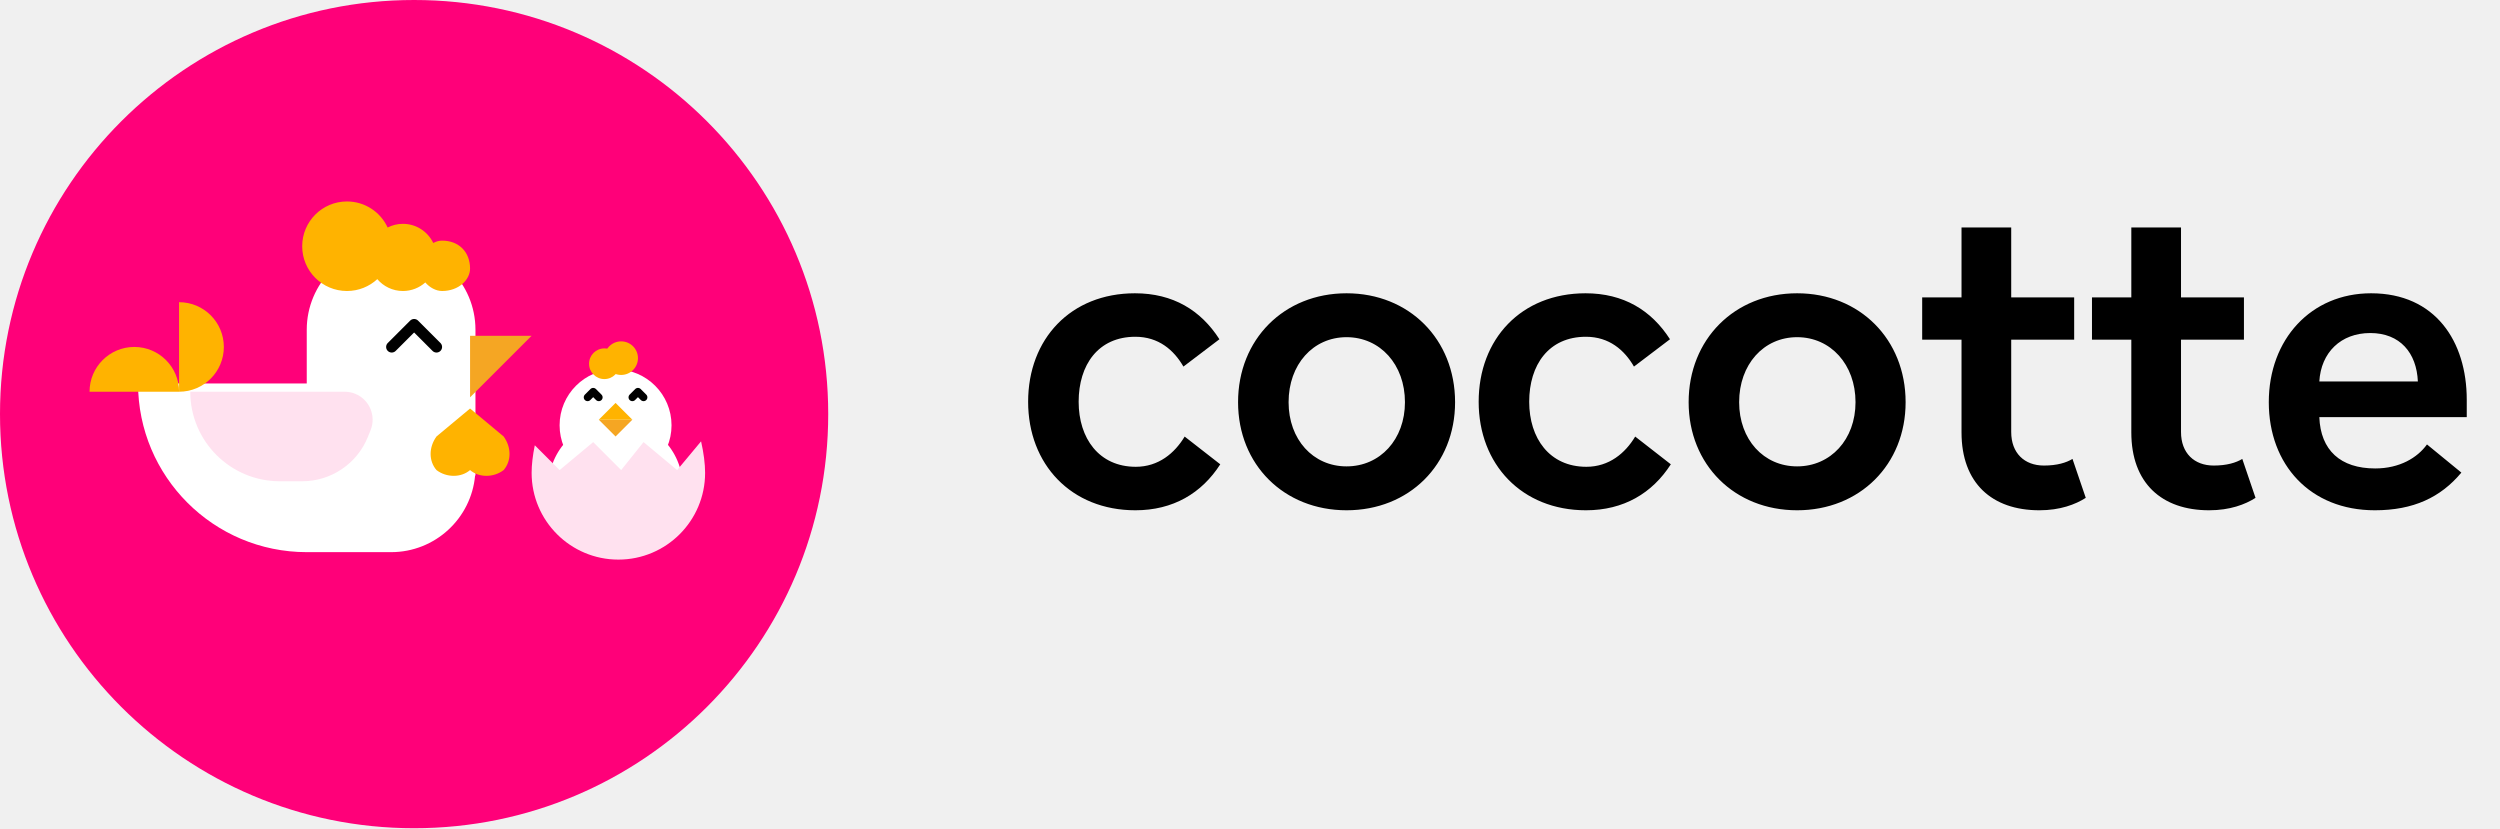
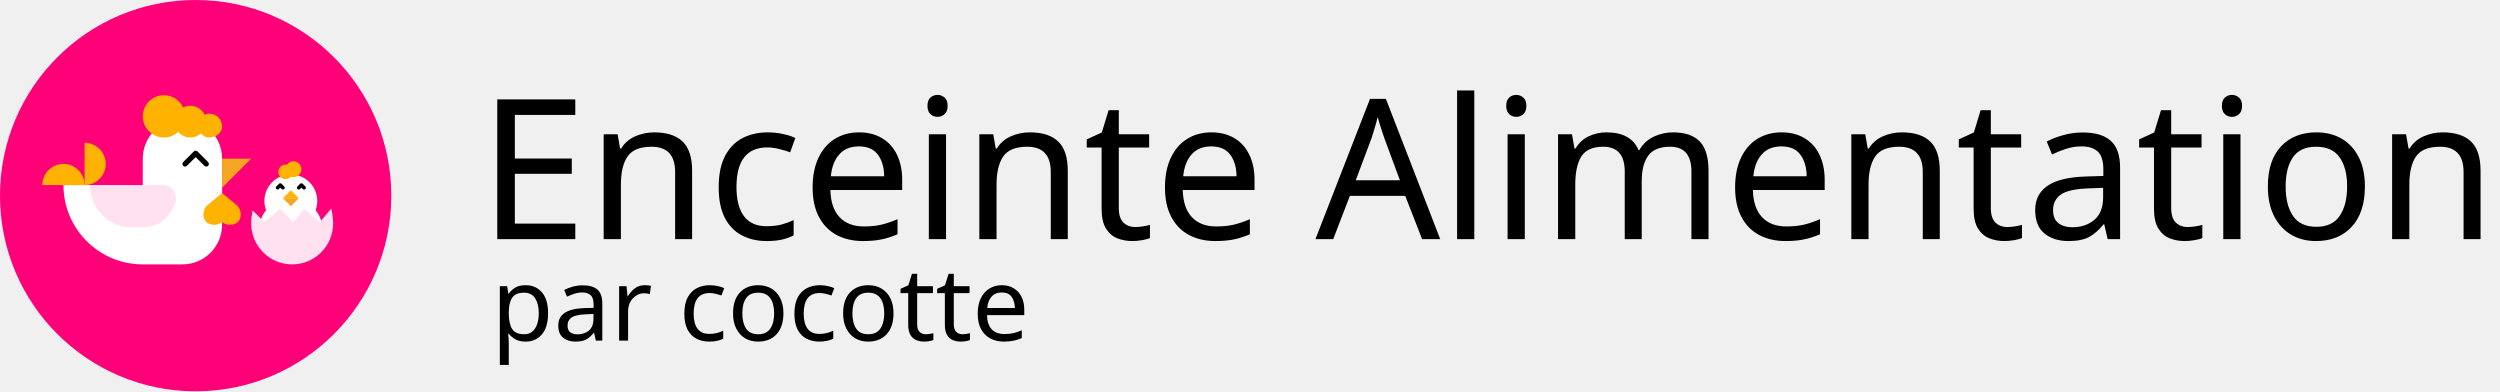
- <svg xmlns="http://www.w3.org/2000/svg" width="163px" height="54px" viewBox="0 0 163 54" version="1.1">
+ <svg xmlns="http://www.w3.org/2000/svg" width="345px" height="54px" viewBox="0 0 345 54" version="1.1">
  <defs />
  <g id="Page-1" stroke="none" stroke-width="1" fill="none" fill-rule="evenodd">
-     <g id="result" transform="translate(-20, -20)">
-       <g id="hero">
-         <g id="Group-3" transform="translate(20, 20)">
-           <g id="icon">
-             <rect id="bg" fill="#FF0079" x="0" y="0" width="54" height="54" rx="27" />
-             <g id="cocoote" transform="translate(20.16216, 25.13513) scale(-1, 1) translate(-20.16216, -25.13513) translate(5.662162, 13.13514)">
-               <path d="M14.662,11.865 L25.662,11.865 C25.662,17.94 20.737,22.865 14.662,22.865 L9.162,22.865 C6.293,22.865 3.937,20.668 3.685,17.865 L3.662,17.865 L3.662,8.365 L3.662,8.365 C3.662,5.327 6.125,2.865 9.162,2.865 L9.162,2.865 L9.162,2.865 C12.2,2.865 14.662,5.327 14.662,8.365 L14.662,11.865 Z" id="body" fill="#FFFFFF" />
-               <path d="M22.986,12.405 C22.986,10.793 24.293,9.486 25.905,9.486 C27.517,9.486 28.824,10.793 28.824,12.405 L22.986,12.405 Z" id="Combined-Shape" fill="#FFB300" />
-               <path d="M18.608,10.946 C18.608,9.334 19.915,8.027 21.527,8.027 C23.139,8.027 24.446,9.334 24.446,10.946 L18.608,10.946 Z" id="Combined-Shape" fill="#FFB300" transform="translate(21.52703, 9.486486) rotate(-90) translate(-21.52703, -9.486486) " />
-               <path d="M14.959,12.405 L22.257,12.405 C22.257,15.63 19.643,18.243 16.419,18.243 L14.959,18.243 L14.959,12.405 Z M12.19,12.405 L14.959,12.405 L14.959,18.243 L14.959,18.243 C13.076,18.243 11.382,17.1 10.677,15.354 L10.499,14.913 L10.499,14.913 C10.122,13.978 10.573,12.915 11.507,12.538 C11.724,12.45 11.956,12.405 12.19,12.405 L12.19,12.405 Z" id="Combined-Shape" fill-opacity="0.179" fill="#FF0079" opacity="0.666" />
-               <polygon id="Rectangle-8" fill="#F5A623" points="0 8.757 4.014 8.757 4.014 12.77" />
-               <path d="M10.062,5.065 C9.66,5.538 9.061,5.838 8.392,5.838 C7.831,5.838 7.319,5.627 6.932,5.28 C6.65,5.608 6.242,5.838 5.838,5.838 C4.749,5.838 4.014,5.103 4.014,4.378 C4.014,3.289 4.749,2.554 5.838,2.554 C6.034,2.554 6.231,2.608 6.414,2.708 C6.766,1.97 7.519,1.459 8.392,1.459 C8.751,1.459 9.089,1.546 9.388,1.699 C9.85,0.696 10.864,0 12.041,0 C13.653,0 14.959,1.307 14.959,2.919 C14.959,4.531 13.653,5.838 12.041,5.838 C11.277,5.838 10.582,5.545 10.062,5.065 Z" id="Combined-Shape" fill="#FFB300" />
-               <path d="M6.203,15.324 C6.714,16.032 6.714,16.92 6.203,17.514 C5.545,18.015 4.598,18.015 4.014,17.514 C3.429,18.015 2.482,18.015 1.824,17.514 C1.313,16.92 1.313,16.032 1.824,15.324 L4.014,13.5 L6.203,15.324 Z" id="Combined-Shape" fill="#FFB300" />
-               <polyline id="eye" stroke="#000000" stroke-width="0.73" stroke-linecap="round" stroke-linejoin="round" points="6.203 9.486 7.662 8.027 9.122 9.486" />
-             </g>
-             <g id="Group-2" transform="translate(35.75676, 22.25676)">
-               <circle id="Oval-8" fill="#FFFFFF" cx="4.378" cy="5.473" r="3.649" />
-               <polyline id="eye" stroke="#000000" stroke-width="0.5" stroke-linecap="round" stroke-linejoin="round" points="5.473 3.649 5.838 3.284 6.203 3.649" />
-               <polyline id="eye" stroke="#000000" stroke-width="0.5" stroke-linecap="round" stroke-linejoin="round" points="2.554 3.649 2.919 3.284 3.284 3.649" />
-               <circle id="Oval-8" fill="#FFB300" cx="3.649" cy="1.459" r="1" />
-               <circle id="Oval-8" fill="#FFB300" cx="4.743" cy="1.095" r="1.095" />
-               <circle id="Oval-8" fill="#FFFFFF" cx="4.378" cy="9.486" r="4.378" />
-               <polygon id="Triangle" fill="#F5A623" transform="translate(4.378378, 5.655405) scale(1, -1) translate(-4.378378, -5.655405) " points="4.378 5.108 5.473 6.203 3.284 6.203" />
-               <polygon id="Triangle" fill="#FFB300" points="4.378 4.014 5.473 5.108 3.284 5.108" />
-             </g>
-             <path d="M34.869,29.032 C34.734,29.689 34.662,30.304 34.662,30.831 C34.662,33.954 37.194,36.486 40.318,36.486 C43.441,36.486 45.973,33.954 45.973,30.831 C45.973,30.235 45.881,29.529 45.71,28.775 L44.149,30.649 L41.959,28.824 L40.5,30.649 L38.676,28.824 L36.486,30.649 L34.869,29.032 Z" id="Combined-Shape" fill="#FFE1EF" />
+     <g id="Artboard" transform="translate(-20, -256)">
+       <g id="ea-b" transform="translate(20, 256)">
+         <text id="par-cocotte" font-family="Radikal-Medium, Radikal" font-size="14" font-weight="400" fill="#000000">
+           <tspan x="67.788" y="47">par cocotte</tspan>
+         </text>
+         <text id="Enceinte-Alimentatio" font-family="Radikal-Medium, Radikal" font-size="27" font-weight="400" fill="#000000">
+           <tspan x="66" y="33">Enceinte Alimentation</tspan>
+         </text>
+         <g id="icon">
+           <rect id="bg" fill="#FF0079" x="0" y="0" width="54" height="54" rx="27" />
+           <g id="cocoote" transform="translate(20.16216, 25.13513) scale(-1, 1) translate(-20.16216, -25.13513) translate(5.662162, 13.13514)">
+             <path d="M14.959,12.405 L25.905,12.405 C25.905,18.451 21.005,23.351 14.959,23.351 L9.486,23.351 L9.486,23.351 C6.464,23.351 4.014,20.901 4.014,17.878 L4.014,17.878 L4.014,17.878 L4.014,8.757 L4.014,8.757 C4.014,5.734 6.464,3.284 9.486,3.284 L9.486,3.284 L9.486,3.284 C12.509,3.284 14.959,5.734 14.959,8.757 L14.959,12.405 Z" id="body" fill="#FFFFFF" />
+             <path d="M22.986,12.405 C22.986,10.793 24.293,9.486 25.905,9.486 C27.517,9.486 28.824,10.793 28.824,12.405 L22.986,12.405 Z" id="Combined-Shape" fill="#FFB300" />
+             <path d="M18.608,10.946 C18.608,9.334 19.915,8.027 21.527,8.027 C23.139,8.027 24.446,9.334 24.446,10.946 L18.608,10.946 Z" id="Combined-Shape" fill="#FFB300" transform="translate(21.52703, 9.486486) rotate(-90) translate(-21.52703, -9.486486) " />
+             <path d="M14.959,12.405 L22.257,12.405 C22.257,15.63 19.643,18.243 16.419,18.243 L14.959,18.243 L14.959,12.405 Z M12.19,12.405 L14.959,12.405 L14.959,18.243 L14.959,18.243 C13.076,18.243 11.382,17.1 10.677,15.354 L10.499,14.913 L10.499,14.913 C10.122,13.978 10.573,12.915 11.507,12.538 C11.724,12.45 11.956,12.405 12.19,12.405 L12.19,12.405 Z" id="Combined-Shape" fill-opacity="0.179" fill="#FF0079" opacity="0.666" />
+             <polygon id="Rectangle-8" fill="#F5A623" points="0 8.757 4.014 8.757 4.014 12.77" />
+             <path d="M10.062,5.065 C9.66,5.538 9.061,5.838 8.392,5.838 C7.831,5.838 7.319,5.627 6.932,5.28 C6.65,5.608 6.242,5.838 5.838,5.838 C4.749,5.838 4.014,5.103 4.014,4.378 C4.014,3.289 4.749,2.554 5.838,2.554 C6.034,2.554 6.231,2.608 6.414,2.708 C6.766,1.97 7.519,1.459 8.392,1.459 C8.751,1.459 9.089,1.546 9.388,1.699 C9.85,0.696 10.864,0 12.041,0 C13.653,0 14.959,1.307 14.959,2.919 C14.959,4.531 13.653,5.838 12.041,5.838 C11.277,5.838 10.582,5.545 10.062,5.065 Z" id="Combined-Shape" fill="#FFB300" />
+             <path d="M6.203,15.324 C6.714,16.032 6.714,16.92 6.203,17.514 C5.545,18.015 4.598,18.015 4.014,17.514 C3.429,18.015 2.482,18.015 1.824,17.514 C1.313,16.92 1.313,16.032 1.824,15.324 L4.014,13.5 L6.203,15.324 Z" id="Combined-Shape" fill="#FFB300" />
+             <polyline id="eye" stroke="#000000" stroke-width="0.73" stroke-linecap="round" stroke-linejoin="round" points="6.203 9.486 7.662 8.027 9.122 9.486" />
          </g>
-           <path d="M73.999,19.122 C69.814,19.122 67.034,22.092 67.034,26.196 C67.034,30.273 69.841,33.27 74.026,33.27 C76.484,33.27 78.347,32.163 79.561,30.273 L77.24,28.464 C76.591,29.544 75.538,30.435 74.053,30.435 C71.65,30.435 70.328,28.572 70.328,26.196 C70.328,23.793 71.597,21.957 74.026,21.957 C75.538,21.957 76.537,22.821 77.159,23.901 L79.507,22.119 C78.293,20.229 76.484,19.122 73.999,19.122 Z M87.796,19.122 C91.874,19.122 94.871,22.119 94.871,26.223 C94.871,30.3 91.874,33.27 87.796,33.27 C83.719,33.27 80.722,30.3 80.722,26.223 C80.722,22.119 83.719,19.122 87.796,19.122 Z M87.796,21.984 C85.609,21.984 84.016,23.766 84.016,26.223 C84.016,28.653 85.609,30.408 87.796,30.408 C89.984,30.408 91.603,28.653 91.603,26.223 C91.603,23.766 89.984,21.984 87.796,21.984 Z M103.376,19.122 C99.191,19.122 96.409,22.092 96.409,26.196 C96.409,30.273 99.218,33.27 103.403,33.27 C105.859,33.27 107.722,32.163 108.938,30.273 L106.615,28.464 C105.968,29.544 104.915,30.435 103.43,30.435 C101.026,30.435 99.704,28.572 99.704,26.196 C99.704,23.793 100.972,21.957 103.403,21.957 C104.915,21.957 105.913,22.821 106.534,23.901 L108.883,22.119 C107.668,20.229 105.859,19.122 103.376,19.122 Z M117.172,19.122 C121.249,19.122 124.246,22.119 124.246,26.223 C124.246,30.3 121.249,33.27 117.172,33.27 C113.096,33.27 110.099,30.3 110.099,26.223 C110.099,22.119 113.096,19.122 117.172,19.122 Z M117.172,21.984 C114.986,21.984 113.392,23.766 113.392,26.223 C113.392,28.653 114.986,30.408 117.172,30.408 C119.359,30.408 120.98,28.653 120.98,26.223 C120.98,23.766 119.359,21.984 117.172,21.984 Z M131.131,14.829 L127.891,14.829 L127.891,19.392 L125.326,19.392 L125.326,22.146 L127.891,22.146 L127.891,28.194 C127.891,31.488 129.863,33.27 132.968,33.27 C134.317,33.27 135.316,32.892 135.992,32.46 L135.127,29.922 C134.722,30.165 134.129,30.354 133.264,30.354 C131.995,30.354 131.131,29.544 131.131,28.167 L131.131,22.146 L135.236,22.146 L135.236,19.392 L131.131,19.392 L131.131,14.829 Z M142.202,14.829 L138.962,14.829 L138.962,19.392 L136.397,19.392 L136.397,22.146 L138.962,22.146 L138.962,28.194 C138.962,31.488 140.933,33.27 144.037,33.27 C145.387,33.27 146.387,32.892 147.061,32.46 L146.197,29.922 C145.792,30.165 145.198,30.354 144.334,30.354 C143.065,30.354 142.202,29.544 142.202,28.167 L142.202,22.146 L146.305,22.146 L146.305,19.392 L142.202,19.392 L142.202,14.829 Z M154.595,19.122 C158.78,19.122 160.832,22.254 160.832,26.061 L160.832,27.195 L151.22,27.195 C151.3,29.355 152.596,30.543 154.864,30.543 C156.458,30.543 157.619,29.841 158.239,28.977 L160.481,30.813 C159.131,32.433 157.349,33.27 154.838,33.27 C150.625,33.27 147.925,30.3 147.925,26.223 C147.925,22.119 150.679,19.122 154.595,19.122 Z M154.541,21.714 C152.624,21.714 151.327,22.983 151.22,24.873 L157.645,24.873 C157.565,23.01 156.484,21.714 154.541,21.714 Z" id="cocotte" fill="#000000" />
+           <g id="Group-2" transform="translate(35.75676, 22.25676)">
+             <circle id="Oval-8" fill="#FFFFFF" cx="4.378" cy="5.473" r="3.649" />
+             <polyline id="eye" stroke="#000000" stroke-width="0.5" stroke-linecap="round" stroke-linejoin="round" points="5.473 3.649 5.838 3.284 6.203 3.649" />
+             <polyline id="eye" stroke="#000000" stroke-width="0.5" stroke-linecap="round" stroke-linejoin="round" points="2.554 3.649 2.919 3.284 3.284 3.649" />
+             <circle id="Oval-8" fill="#FFB300" cx="3.649" cy="1.459" r="1" />
+             <circle id="Oval-8" fill="#FFB300" cx="4.743" cy="1.095" r="1.095" />
+             <circle id="Oval-8" fill="#FFFFFF" cx="4.378" cy="9.486" r="4.378" />
+             <polygon id="Triangle" fill="#F5A623" transform="translate(4.378378, 5.655405) scale(1, -1) translate(-4.378378, -5.655405) " points="4.378 5.108 5.473 6.203 3.284 6.203" />
+             <polygon id="Triangle" fill="#FFB300" points="4.378 4.014 5.473 5.108 3.284 5.108" />
+           </g>
+           <path d="M34.869,29.032 C34.734,29.689 34.662,30.304 34.662,30.831 C34.662,33.954 37.194,36.486 40.318,36.486 C43.441,36.486 45.973,33.954 45.973,30.831 C45.973,30.235 45.881,29.529 45.71,28.775 L44.149,30.649 L41.959,28.824 L40.5,30.649 L38.676,28.824 L36.486,30.649 L34.869,29.032 Z" id="Combined-Shape" fill="#FFE1EF" />
        </g>
      </g>
    </g>
  </g>
</svg>
